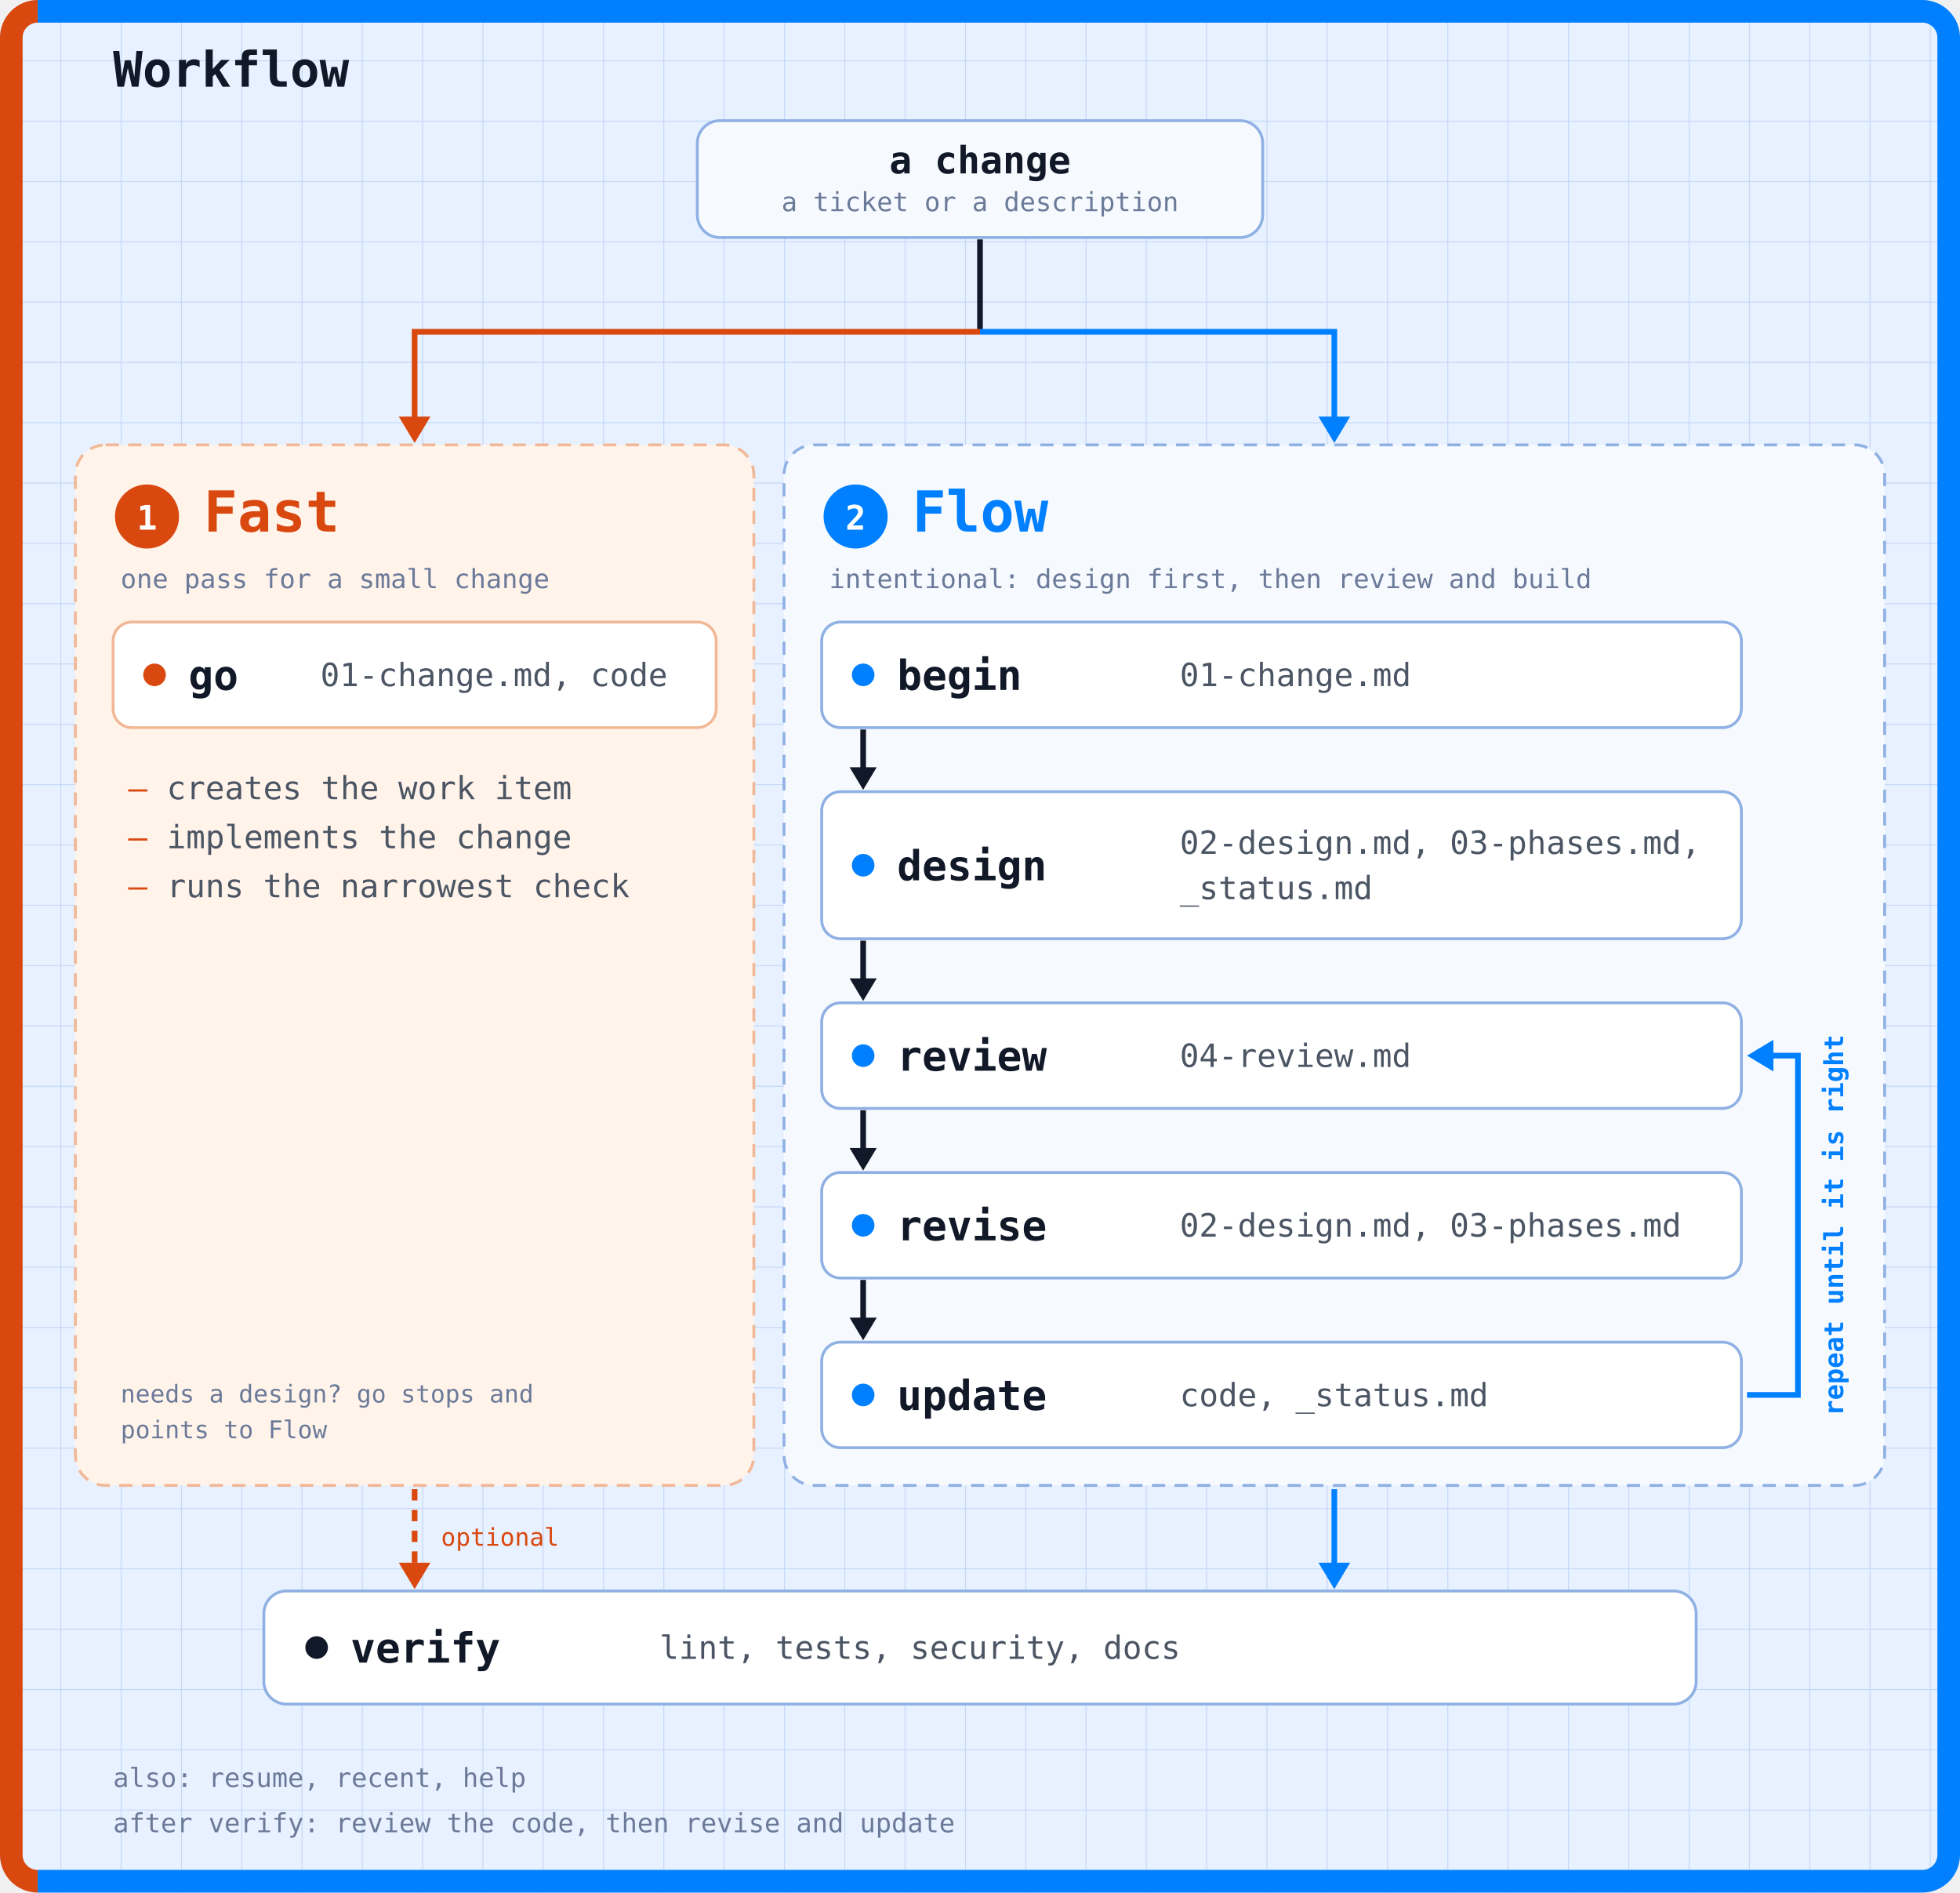
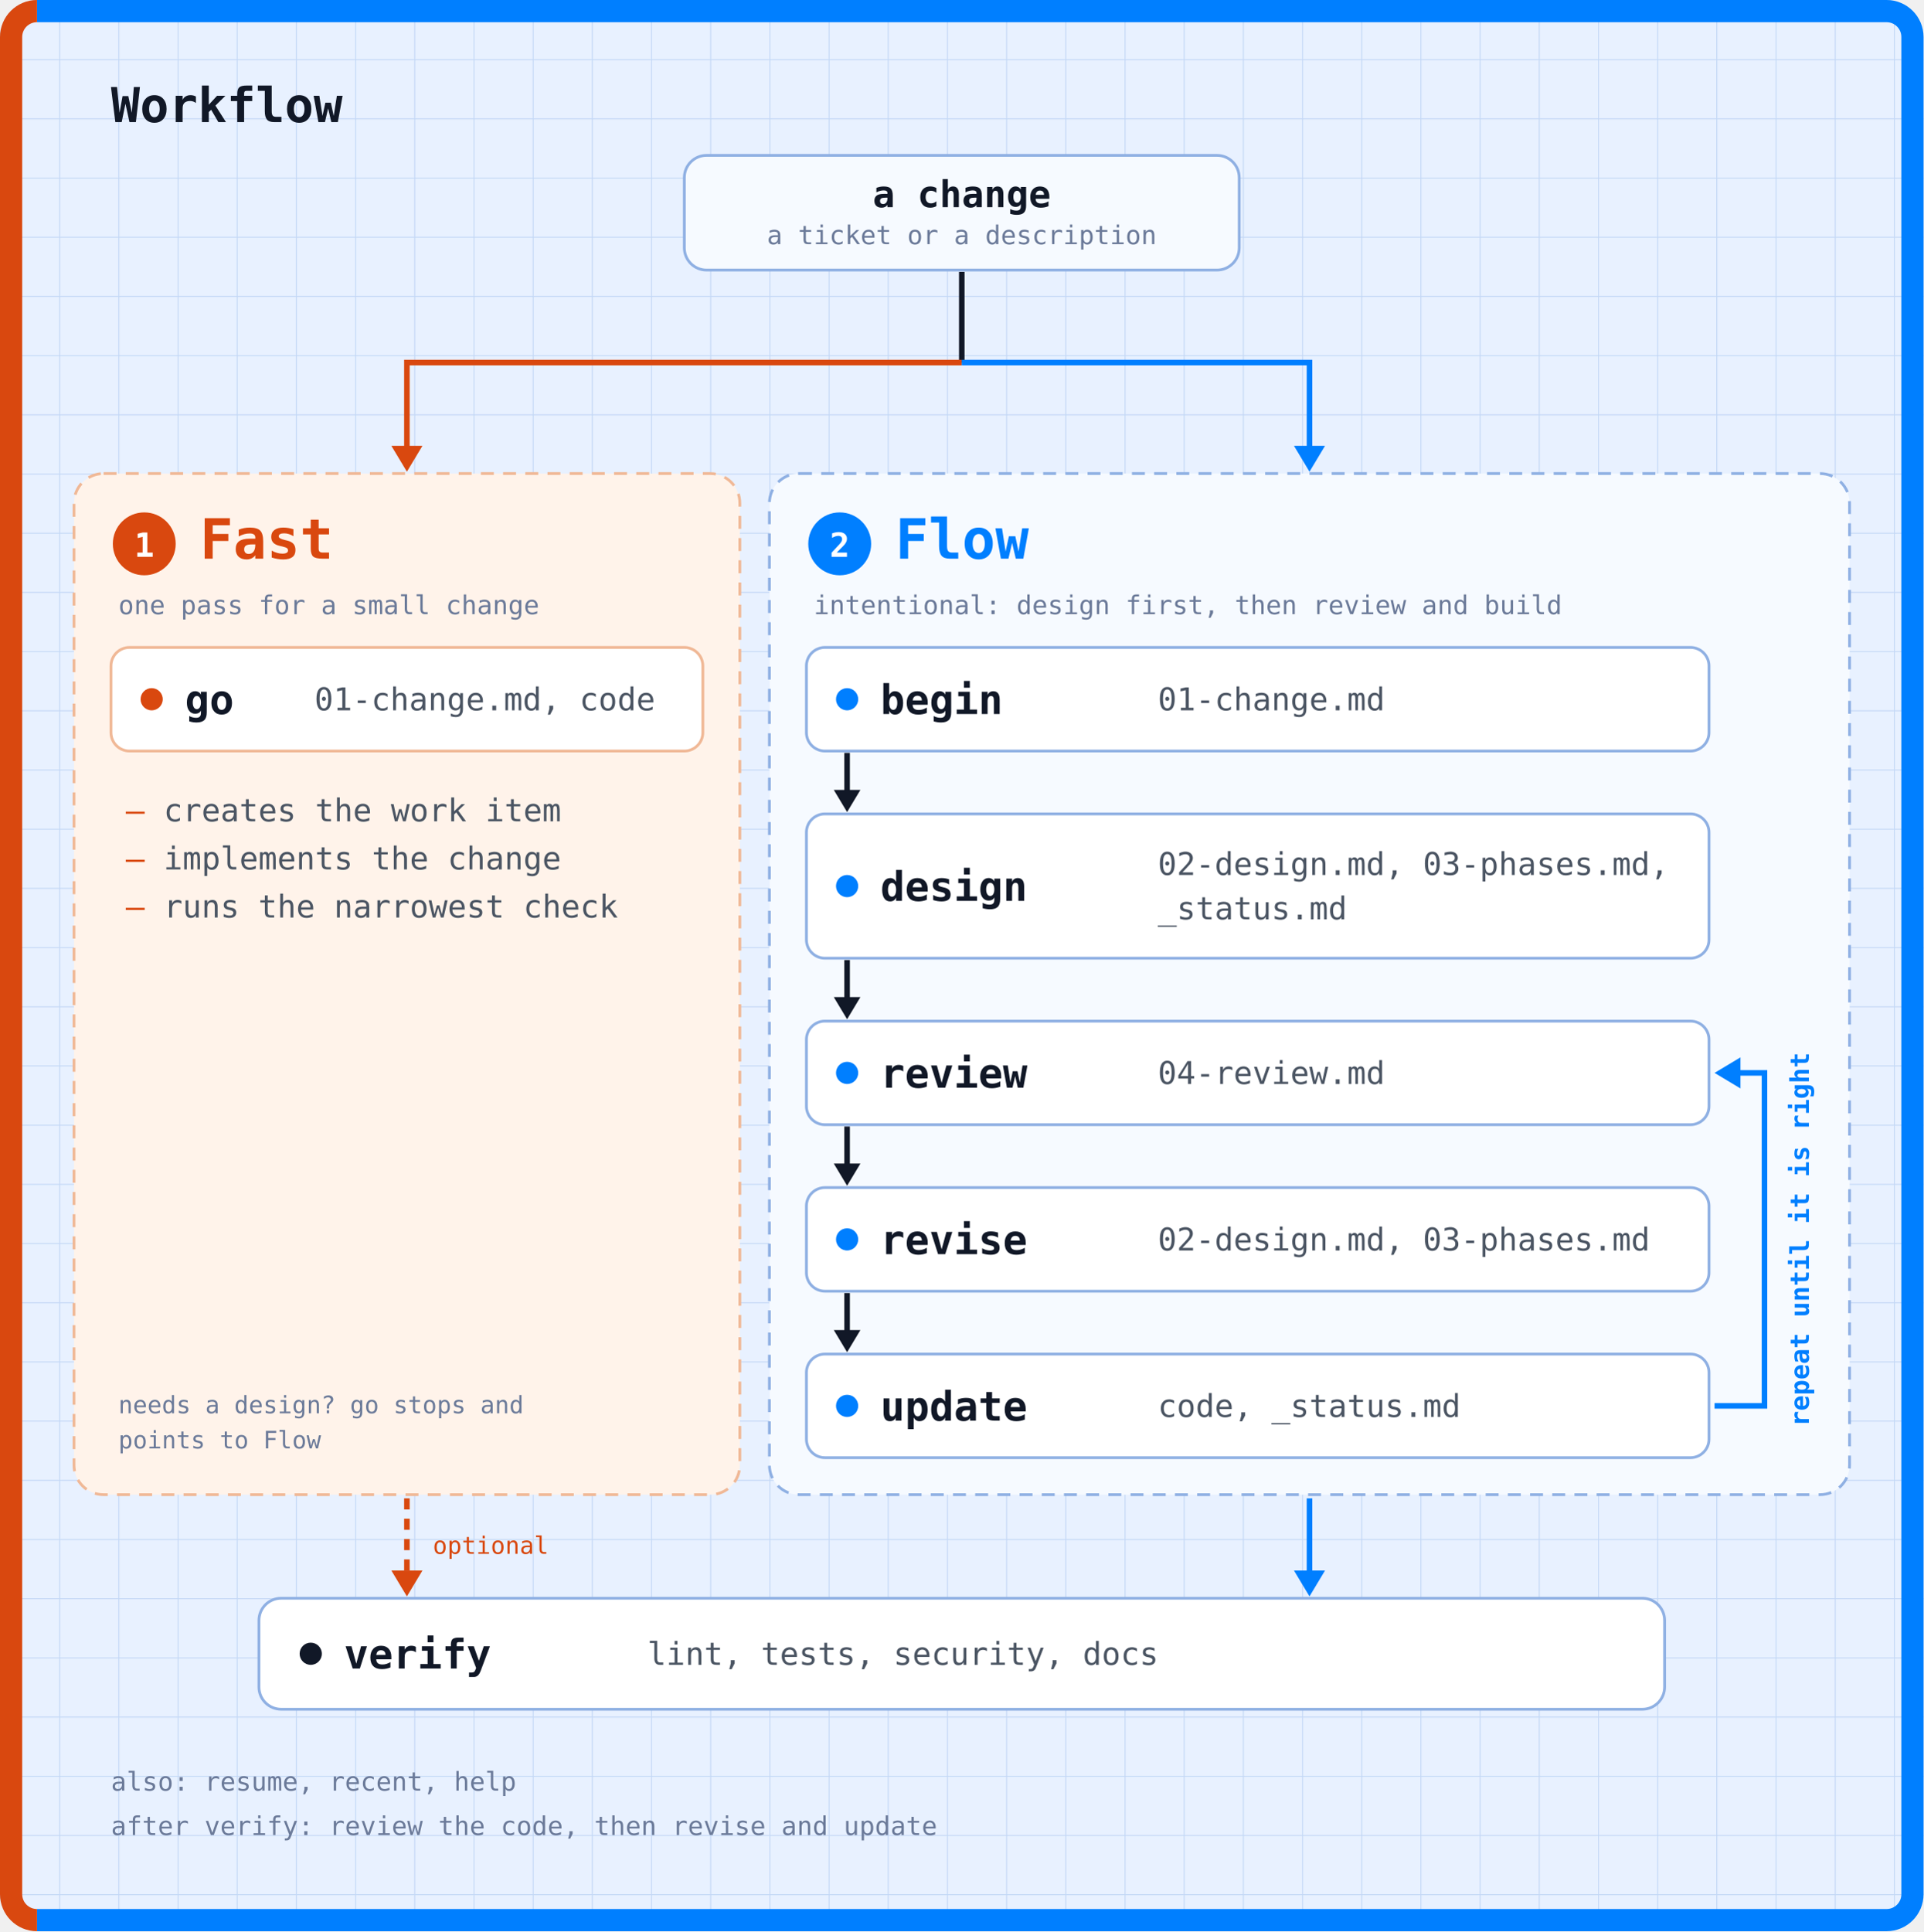
- <svg xmlns="http://www.w3.org/2000/svg" width="1040" height="1004" viewBox="0 0 1040 1004" role="img" aria-label="Workflow: a change takes Fast or Flow, then verify">
+ <svg xmlns="http://www.w3.org/2000/svg" width="1040" height="1044" viewBox="0 0 1040 1044" role="img" aria-label="Workflow: a change takes Fast or Flow, then verify">
  <defs>
    <pattern id="grid" width="32" height="32" patternUnits="userSpaceOnUse">
      <path d="M32 0H0V32" fill="none" stroke="#C4D8F6" stroke-width="1" />
    </pattern>
    <clipPath id="frame">
-       <rect width="1040" height="1004" rx="20" />
+       <rect width="1040" height="1044" rx="20" />
    </clipPath>
  </defs>
  <g clip-path="url(#frame)">
-     <rect width="1040" height="1004" fill="#E8F1FF" />
-     <rect width="1040" height="1004" fill="url(#grid)" />
+     <rect width="1040" height="1044" fill="#E8F1FF" />
+     <rect width="1040" height="1044" fill="url(#grid)" />
  </g>
-   <path d="M 20 6 H 1020 A 14 14 0 0 1 1034 20 V 984 A 14 14 0 0 1 1020 998 H 20" fill="none" stroke="#007FFF" stroke-width="12" />
-   <path d="M 20 6 A 14 14 0 0 0 6 20 V 984 A 14 14 0 0 0 20 998" fill="none" stroke="#D9480F" stroke-width="12" />
-   <g font-family="ui-monospace, SFMono-Regular, Menlo, Consolas, 'DejaVu Sans Mono', monospace">
+   <path d="M 20 6 H 1020 A 14 14 0 0 1 1034 20 V 1024 A 14 14 0 0 1 1020 1038 H 20" fill="none" stroke="#007FFF" stroke-width="12" />
+   <path d="M 20 6 A 14 14 0 0 0 6 20 V 1024 A 14 14 0 0 0 20 1038" fill="none" stroke="#D9480F" stroke-width="12" />
+   <g font-family="ui-monospace, SFMono-Regular, Menlo, Consolas, 'DejaVu Sans Mono', monospace" transform="translate(0 20)">
    <text x="60" y="46" font-size="26" font-weight="700" fill="#111827">Workflow</text>
    <rect x="370" y="64" width="300" height="62" rx="12" fill="#F6FAFF" stroke="#8FB0E3" stroke-width="1.5" />
    <text x="520" y="92" font-size="20" font-weight="700" fill="#111827" text-anchor="middle">a change</text>
    <text x="520" y="112" font-size="14" fill="#6B7A99" text-anchor="middle">a ticket or a description</text>
    <line x1="520" y1="127" x2="520" y2="176" stroke="#111827" stroke-width="3" />
    <path d="M 520 176 H 220 V 222" fill="none" stroke="#D9480F" stroke-width="3" />
    <polygon points="211.6,221 228.4,221 220,235" fill="#D9480F" />
    <path d="M 520 176 H 708 V 222" fill="none" stroke="#007FFF" stroke-width="3" />
    <polygon points="699.6,221 716.4,221 708,235" fill="#007FFF" />
    <rect x="40" y="236" width="360" height="552" rx="16" fill="#FFF3EA" stroke="#F0B896" stroke-width="1.5" stroke-dasharray="7 5" />
    <circle cx="78" cy="274" r="17" fill="#D9480F" />
    <text x="78" y="281" font-size="18" font-weight="700" fill="#FFFFFF" text-anchor="middle">1</text>
    <text x="108" y="282" font-size="30" font-weight="700" fill="#D9480F">Fast</text>
    <text x="64" y="312" font-size="14" fill="#6B7A99">one pass for a small change</text>
    <rect x="60" y="330" width="320" height="56" rx="10" fill="#FFFFFF" stroke="#F0B896" stroke-width="1.5" />
    <circle cx="82" cy="358" r="6" fill="#D9480F" />
    <text x="100" y="366" font-size="22" font-weight="700" fill="#111827">go</text>
    <text x="170" y="364" font-size="17" fill="#4B5563">01-change.md, code</text>
    <text x="68" y="424" font-size="17" fill="#4B5563">
      <tspan fill="#D9480F">–</tspan> creates the work item</text>
    <text x="68" y="450" font-size="17" fill="#4B5563">
      <tspan fill="#D9480F">–</tspan> implements the change</text>
    <text x="68" y="476" font-size="17" fill="#4B5563">
      <tspan fill="#D9480F">–</tspan> runs the narrowest check</text>
    <text x="64" y="744" font-size="13" fill="#6B7A99">needs a design? go stops and</text>
    <text x="64" y="763" font-size="13" fill="#6B7A99">points to Flow</text>
    <rect x="416" y="236" width="584" height="552" rx="16" fill="#F6FAFF" stroke="#8FB0E3" stroke-width="1.5" stroke-dasharray="7 5" />
    <circle cx="454" cy="274" r="17" fill="#007FFF" />
    <text x="454" y="281" font-size="18" font-weight="700" fill="#FFFFFF" text-anchor="middle">2</text>
    <text x="484" y="282" font-size="30" font-weight="700" fill="#007FFF">Flow</text>
    <text x="440" y="312" font-size="14" fill="#6B7A99">intentional: design first, then review and build</text>
    <rect x="436" y="330" width="488" height="56" rx="10" fill="#FFFFFF" stroke="#8FB0E3" stroke-width="1.5" />
    <circle cx="458" cy="358" r="6" fill="#007FFF" />
    <text x="476" y="366" font-size="22" font-weight="700" fill="#111827">begin</text>
    <text x="626" y="364" font-size="17" fill="#4B5563">01-change.md</text>
    <rect x="436" y="420" width="488" height="78" rx="10" fill="#FFFFFF" stroke="#8FB0E3" stroke-width="1.5" />
    <circle cx="458" cy="459" r="6" fill="#007FFF" />
    <text x="476" y="467" font-size="22" font-weight="700" fill="#111827">design</text>
    <text x="626" y="453" font-size="17" fill="#4B5563">02-design.md, 03-phases.md,</text>
    <text x="626" y="477" font-size="17" fill="#4B5563">_status.md</text>
    <rect x="436" y="532" width="488" height="56" rx="10" fill="#FFFFFF" stroke="#8FB0E3" stroke-width="1.5" />
    <circle cx="458" cy="560" r="6" fill="#007FFF" />
    <text x="476" y="568" font-size="22" font-weight="700" fill="#111827">review</text>
    <text x="626" y="566" font-size="17" fill="#4B5563">04-review.md</text>
    <rect x="436" y="622" width="488" height="56" rx="10" fill="#FFFFFF" stroke="#8FB0E3" stroke-width="1.5" />
    <circle cx="458" cy="650" r="6" fill="#007FFF" />
    <text x="476" y="658" font-size="22" font-weight="700" fill="#111827">revise</text>
    <text x="626" y="656" font-size="17" fill="#4B5563">02-design.md, 03-phases.md</text>
    <rect x="436" y="712" width="488" height="56" rx="10" fill="#FFFFFF" stroke="#8FB0E3" stroke-width="1.5" />
    <circle cx="458" cy="740" r="6" fill="#007FFF" />
    <text x="476" y="748" font-size="22" font-weight="700" fill="#111827">update</text>
    <text x="626" y="746" font-size="17" fill="#4B5563">code, _status.md</text>
    <line x1="458" y1="387" x2="458" y2="408" stroke="#111827" stroke-width="3" />
    <polygon points="450.8,407 465.2,407 458,419" fill="#111827" />
    <line x1="458" y1="499" x2="458" y2="520" stroke="#111827" stroke-width="3" />
    <polygon points="450.8,519 465.2,519 458,531" fill="#111827" />
    <line x1="458" y1="589" x2="458" y2="610" stroke="#111827" stroke-width="3" />
    <polygon points="450.8,609 465.2,609 458,621" fill="#111827" />
    <line x1="458" y1="679" x2="458" y2="700" stroke="#111827" stroke-width="3" />
    <polygon points="450.8,699 465.2,699 458,711" fill="#111827" />
    <path d="M 927 740 H 954 V 560 H 940" fill="none" stroke="#007FFF" stroke-width="3" />
    <polygon points="941,551.6 941,568.4 927,560" fill="#007FFF" />
    <text transform="translate(978 650) rotate(-90)" font-size="14" font-weight="700" fill="#007FFF" text-anchor="middle">repeat until it is right</text>
    <path d="M 220 790 V 830" fill="none" stroke="#D9480F" stroke-width="3" stroke-dasharray="6 5" />
    <polygon points="211.6,829 228.4,829 220,843" fill="#D9480F" />
    <text x="234" y="820" font-size="13" fill="#D9480F">optional</text>
    <line x1="708" y1="790" x2="708" y2="830" stroke="#007FFF" stroke-width="3" />
    <polygon points="699.6,829 716.4,829 708,843" fill="#007FFF" />
    <rect x="140" y="844" width="760" height="60" rx="12" fill="#FFFFFF" stroke="#8FB0E3" stroke-width="1.5" />
    <circle cx="168" cy="874" r="6" fill="#111827" />
    <text x="186" y="882" font-size="22" font-weight="700" fill="#111827">verify</text>
    <text x="350" y="880" font-size="17" fill="#4B5563">lint, tests, security, docs</text>
    <text x="60" y="948" font-size="14" fill="#6B7A99">also: resume, recent, help</text>
    <text x="60" y="972" font-size="14" fill="#6B7A99">after verify: review the code, then revise and update</text>
  </g>
</svg>
